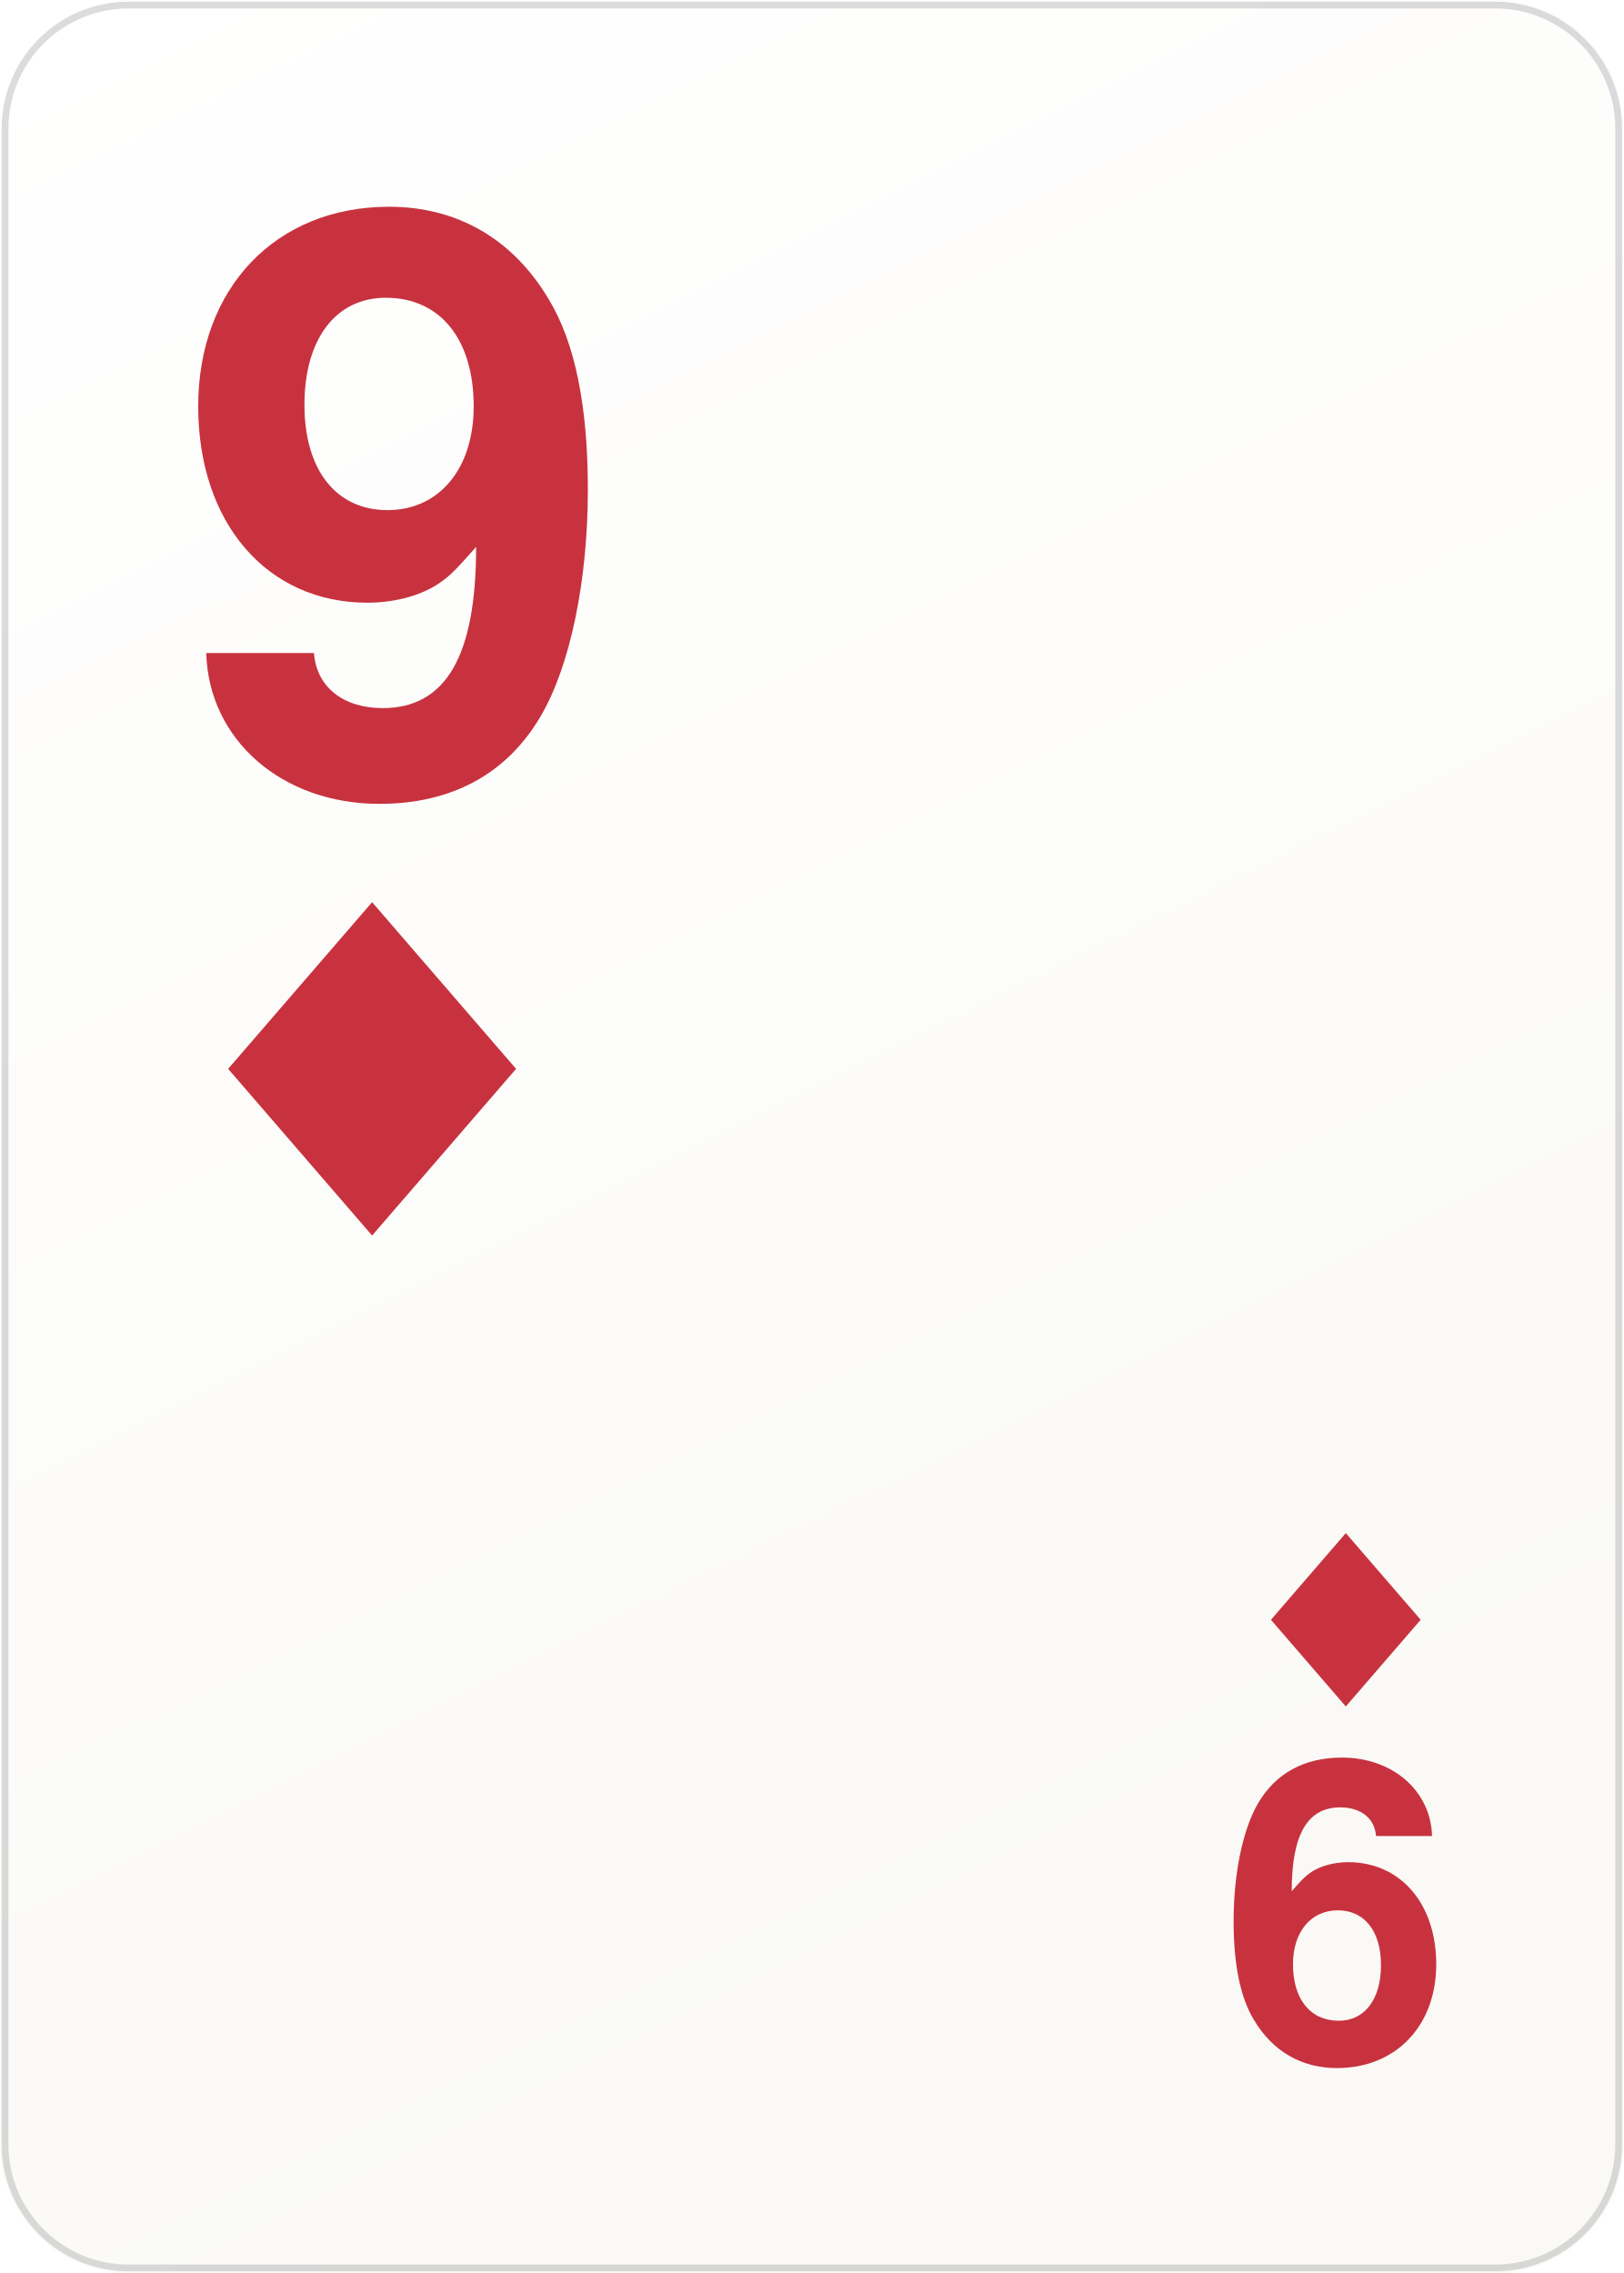
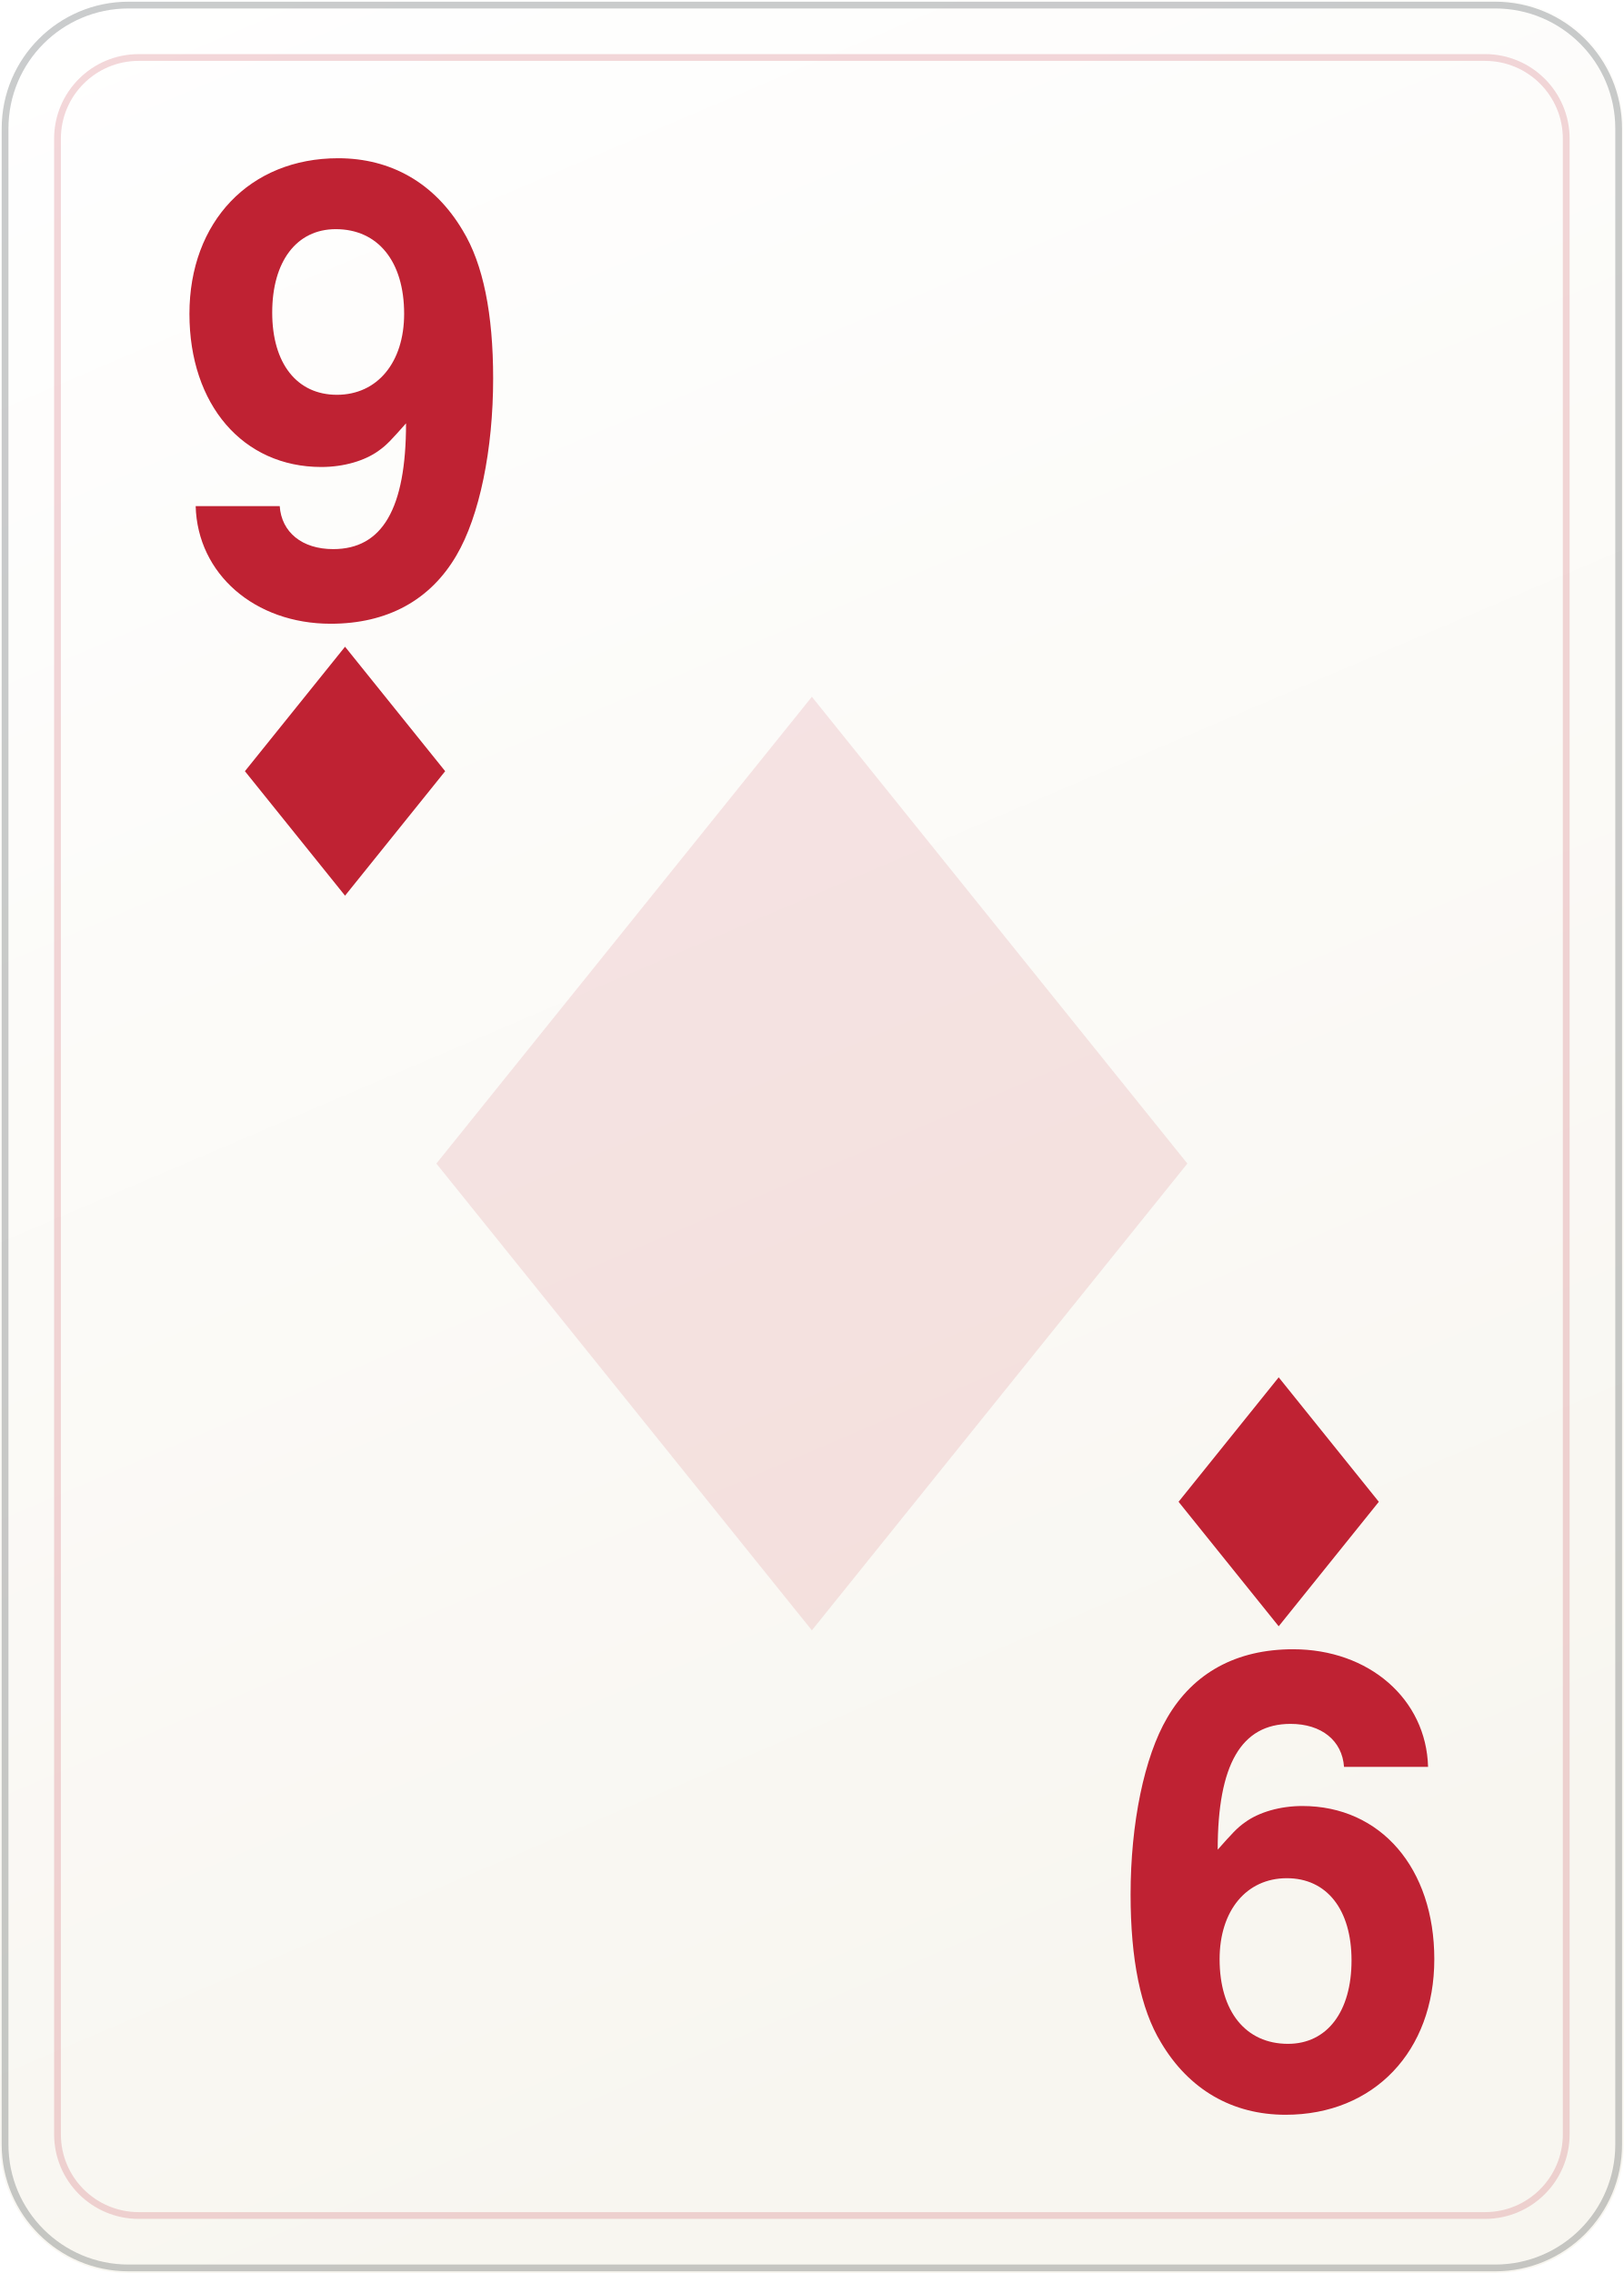
<svg xmlns="http://www.w3.org/2000/svg" viewBox="0 0 240 336" width="240" height="336">
  <defs>
-     <linearGradient id="g" x1="0" y1="0" x2=".35" y2="1">
+     <linearGradient id="g" x1="0" y1="0" x2=".3" y2="1">
      <stop offset="0" stop-color="#ffffff" />
-       <stop offset="1" stop-color="#faf9f6" />
+       <stop offset="1" stop-color="#f8f6f0" />
    </linearGradient>
    <clipPath id="c">
      <rect width="240" height="336" rx="19" />
    </clipPath>
  </defs>
  <g clip-path="url(#c)">
    <rect width="240" height="336" fill="url(#g)" />
-     <g transform="translate(26 30)">
-       <text x="0" y="86" font-family="'Helvetica Neue', Helvetica, Arial, sans-serif" font-size="118" font-weight="700" letter-spacing="-3" fill="#c8323f">9</text>
-       <g transform="translate(1 100) scale(.56)" fill="#c8323f">
-         <path d="M50 6 88 50 50 94 12 50z" />
+     <rect x="8.5" y="8.5" width="223" height="319" rx="12" fill="none" stroke="#bf2233" stroke-opacity=".18" />
+     <g transform="translate(45 97) scale(1.50)" fill="#bf2233" fill-opacity="0.11">
+       <path d="M50 4 87 50 50 96 13 50z" />
+     </g>
+     <g transform="translate(20 22)">
+       <text x="31" y="68" text-anchor="middle" font-family="'Helvetica Neue', Helvetica, Arial, sans-serif" font-size="92" font-weight="700" letter-spacing="-2" fill="#bf2233">9</text>
+       <g transform="translate(11 72) scale(.40)" fill="#bf2233">
+         <path d="M50 4 87 50 50 96 13 50z" />
      </g>
    </g>
-     <g transform="translate(214 306) rotate(180) scale(.52)">
-       <text x="0" y="86" font-family="'Helvetica Neue', Helvetica, Arial, sans-serif" font-size="118" font-weight="700" letter-spacing="-3" fill="#c8323f">9</text>
-       <g transform="translate(1 100) scale(.56)" fill="#c8323f">
-         <path d="M50 6 88 50 50 94 12 50z" />
+     <g transform="translate(220 314) rotate(180)">
+       <text x="31" y="68" text-anchor="middle" font-family="'Helvetica Neue', Helvetica, Arial, sans-serif" font-size="92" font-weight="700" letter-spacing="-2" fill="#bf2233">9</text>
+       <g transform="translate(11 72) scale(.40)" fill="#bf2233">
+         <path d="M50 4 87 50 50 96 13 50z" />
      </g>
    </g>
  </g>
-   <rect x=".75" y=".75" width="238.5" height="334.5" rx="18.25" fill="none" stroke="#1d2430" stroke-opacity=".16" />
+   <rect x=".75" y=".75" width="238.5" height="334.5" rx="18.25" fill="none" stroke="#12181f" stroke-opacity=".22" />
</svg>
